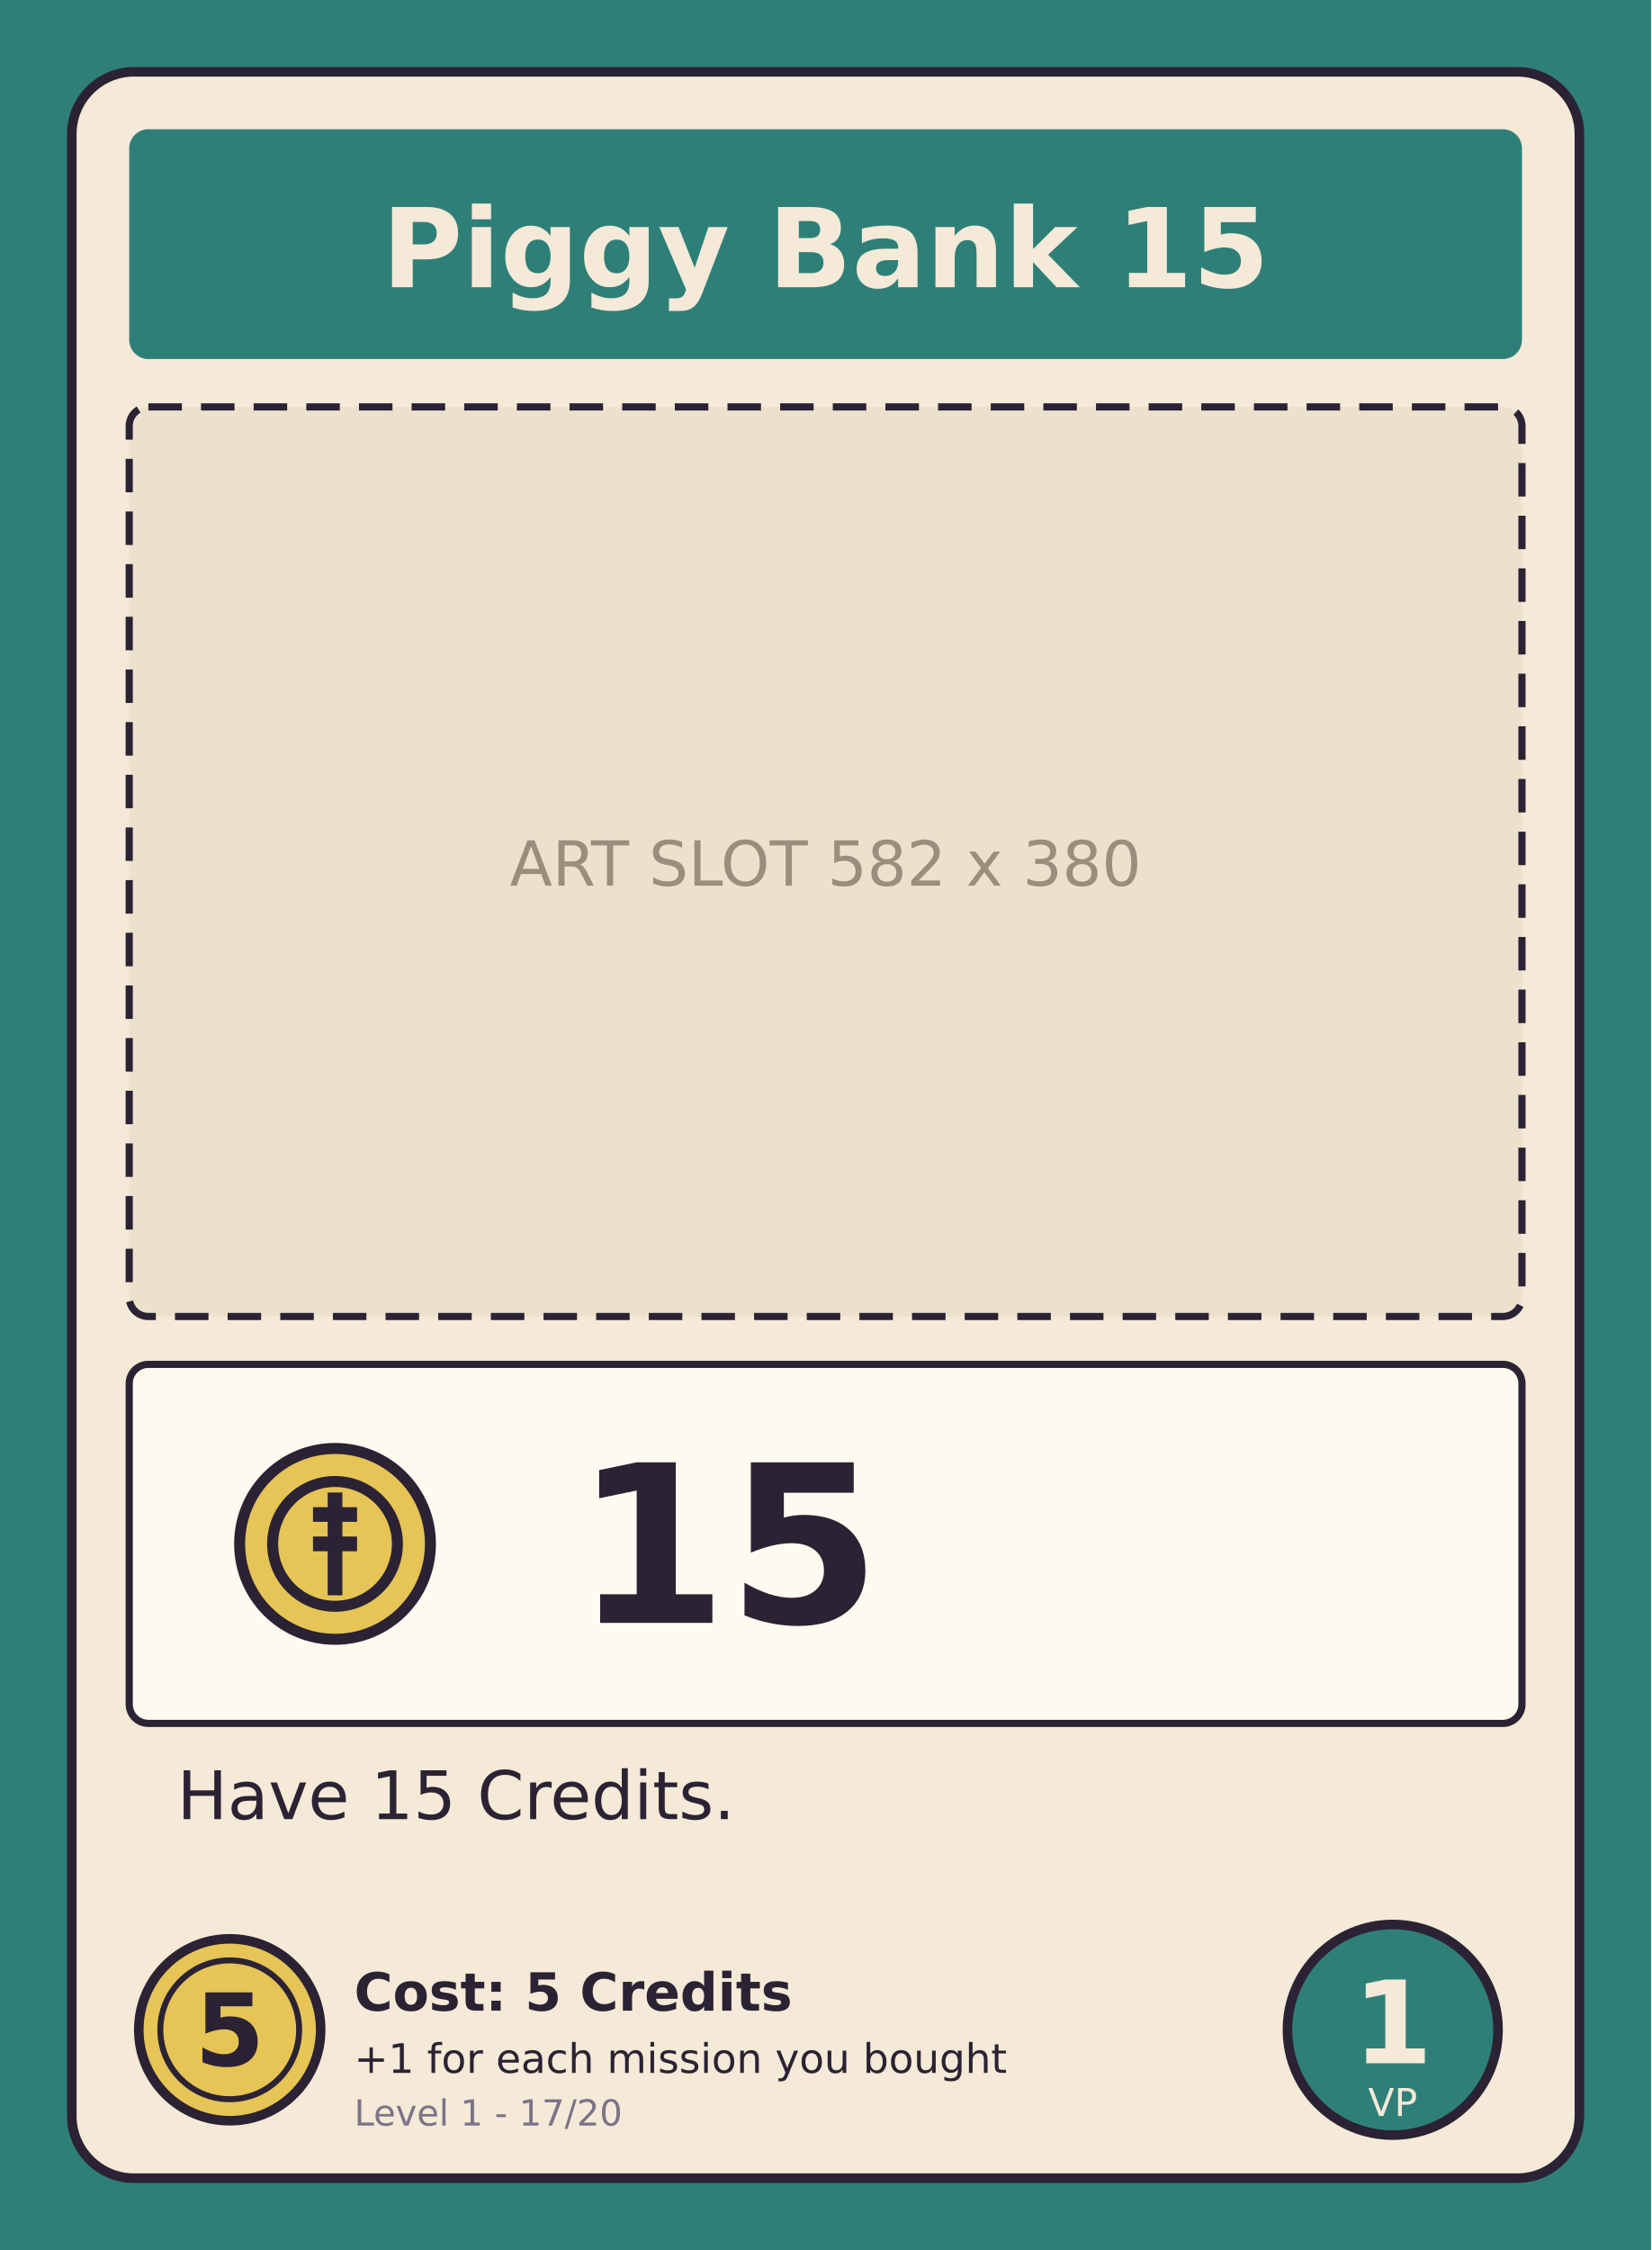
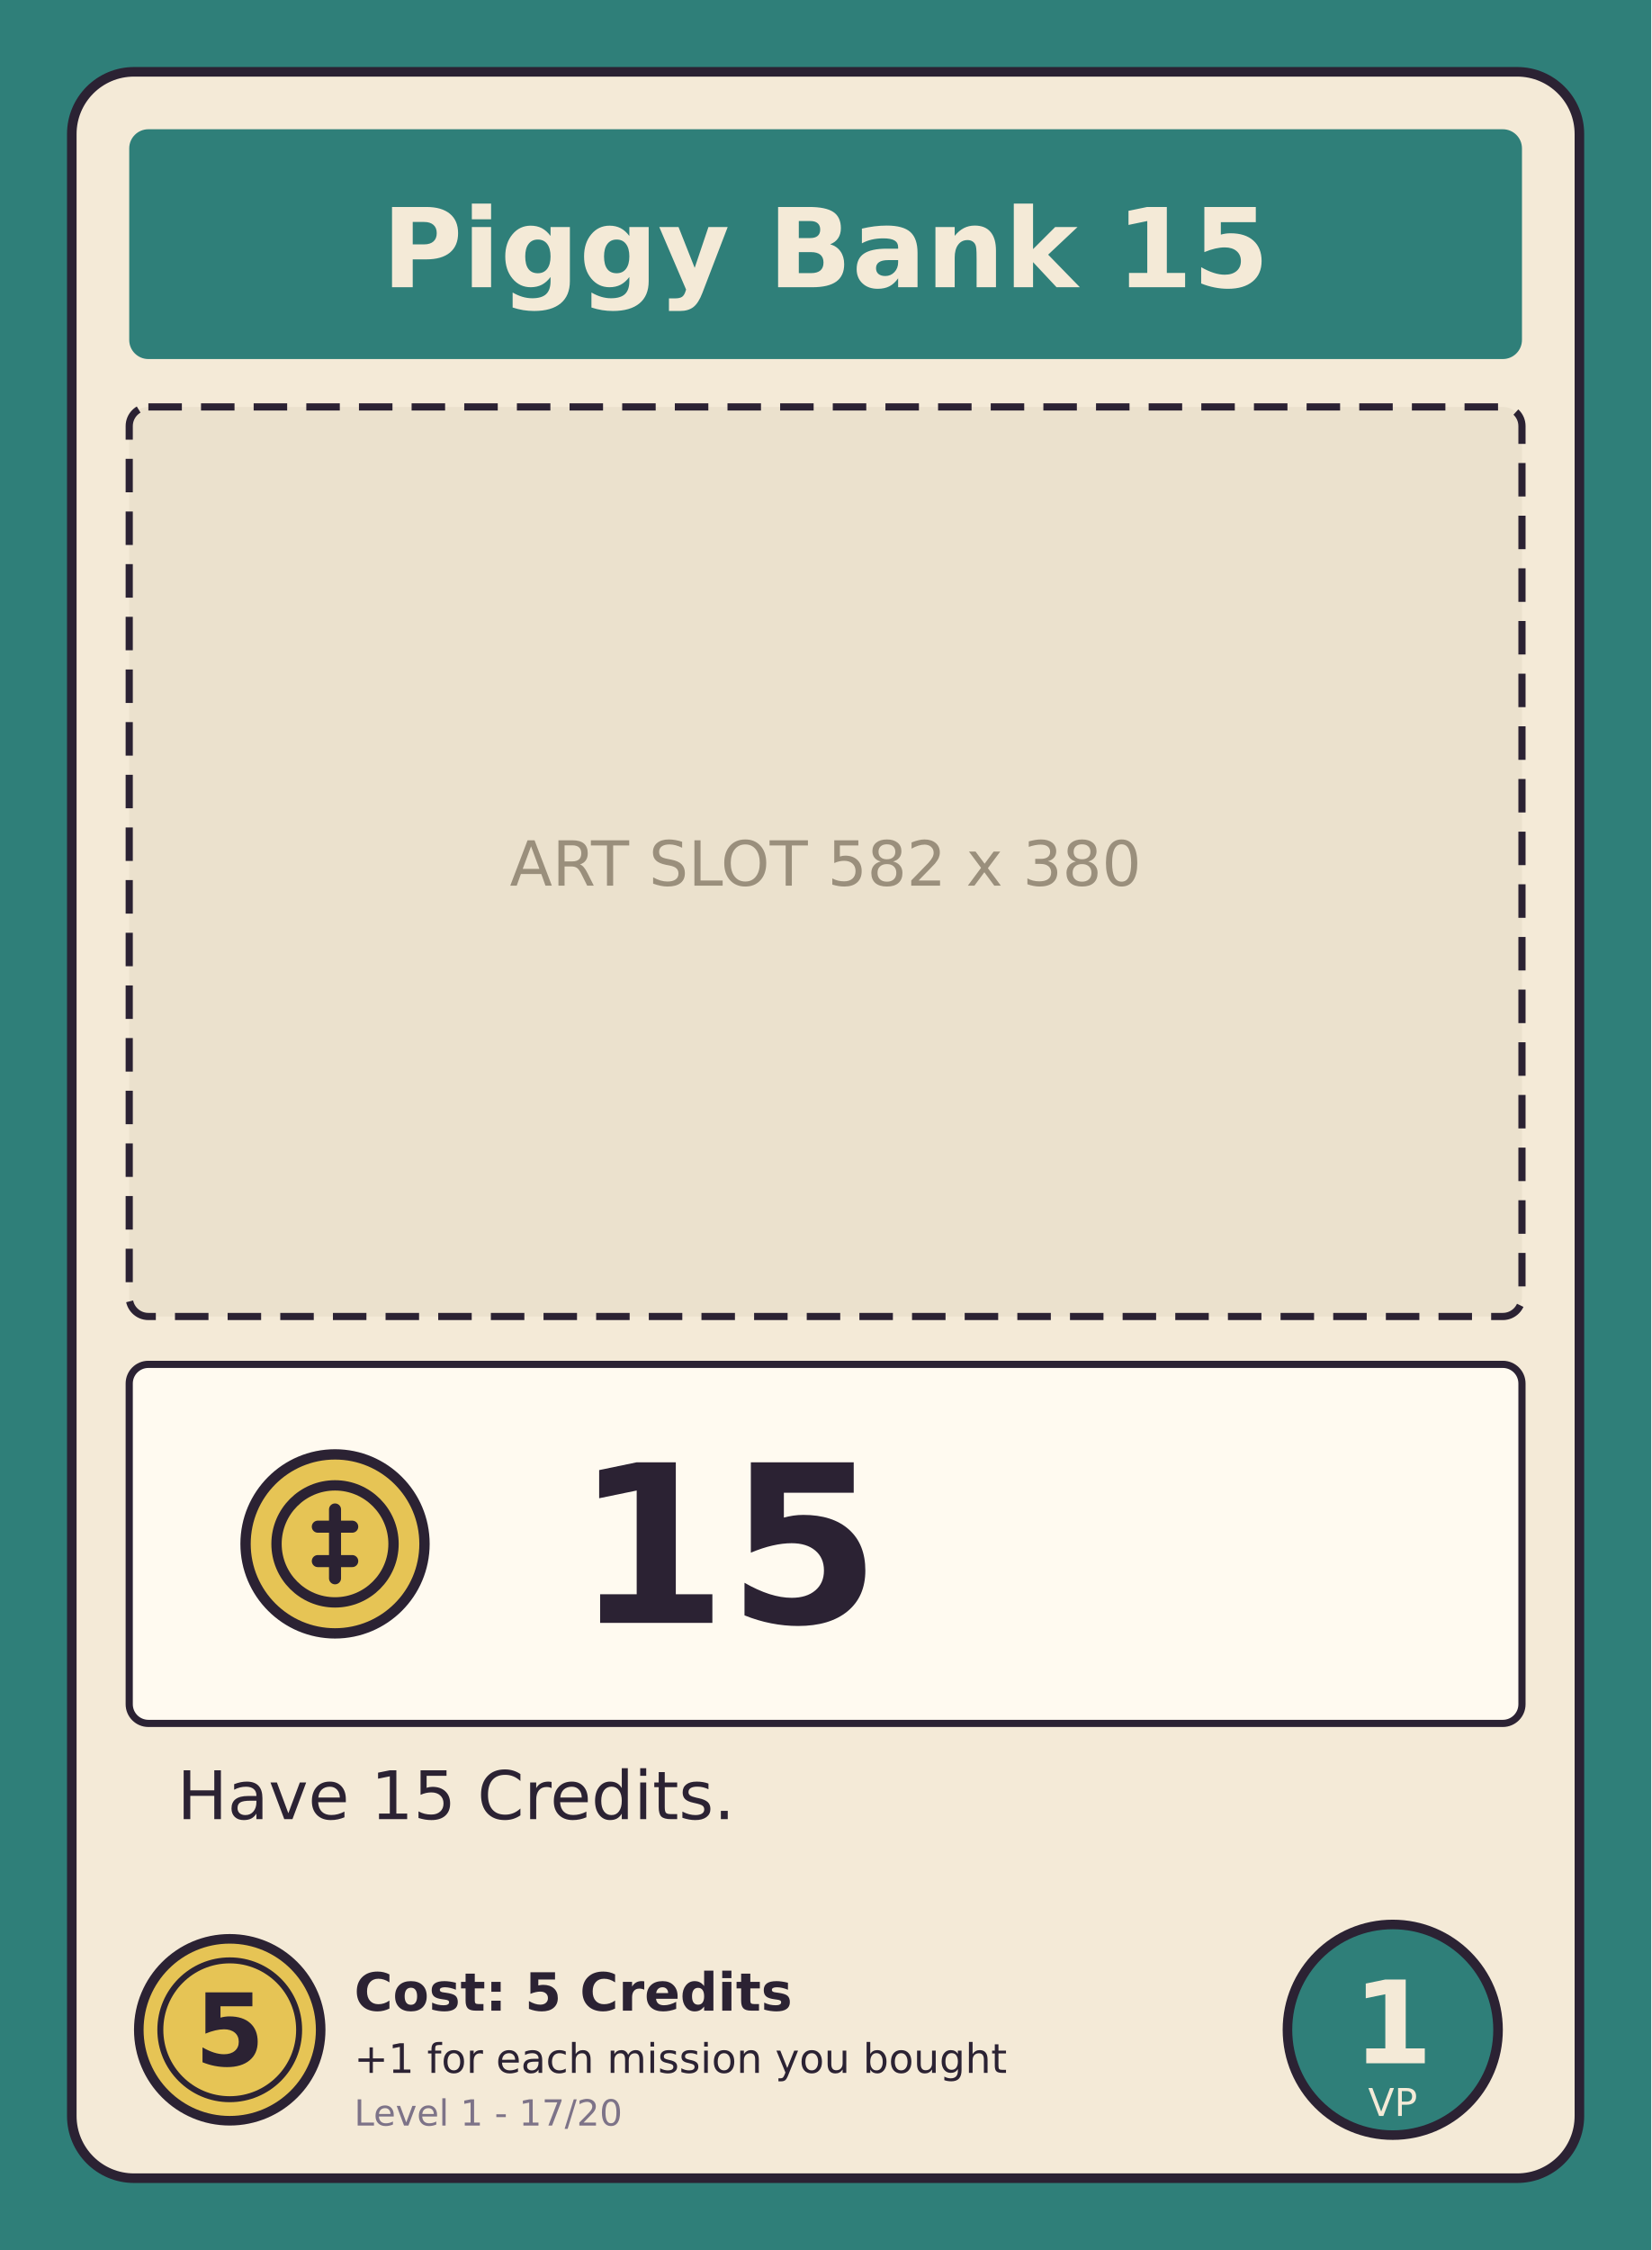
<svg xmlns="http://www.w3.org/2000/svg" viewBox="0 0 690 940" width="69.0mm" height="94.0mm" font-family="DejaVu Sans, Arial, sans-serif">
  <rect id="bleed" x="0" y="0" width="690" height="940" fill="#2f7f79" />
  <rect id="trim" x="30" y="30" width="630" height="880" rx="26" fill="#f4ead7" stroke="#2b2233" stroke-width="4" />
  <rect x="54" y="54" width="582" height="96" rx="8" fill="#2f7f79" />
  <text x="345.0" y="120" text-anchor="middle" font-size="46" font-weight="bold" fill="#f4ead7">Piggy Bank 15</text>
  <g id="art-slot">
    <rect x="54" y="170" width="582" height="380" rx="8" fill="#ebe1cd" stroke="#2b2233" stroke-width="3" stroke-dasharray="14 8" />
    <text class="placeholder" x="345.0" y="370" text-anchor="middle" font-size="26" fill="#9a8f7c">ART SLOT 582 x 380</text>
  </g>
  <rect x="54" y="570" width="582" height="150" rx="8" fill="#fffaf0" stroke="#2b2233" stroke-width="3" />
-   <g transform="translate(140,645) scale(1.533333)" stroke="#2b2233" stroke-width="3" stroke-linejoin="round" fill="none">
-     <circle cx="0" cy="0" r="26" fill="#e6c455" />
-     <circle cx="0" cy="0" r="17" />
-     <path d="M-6 -8 L6 -8 M-6 0 L6 0 M0 -14 L0 14" stroke-width="4" />
+   <g transform="translate(140.0,645.0) scale(1.438)" stroke="#2b2233" stroke-width="3" stroke-linejoin="round" stroke-linecap="round" fill="none">
+     <circle r="26" fill="#e6c455" />
+     <circle r="17" fill="none" />
+     <path d="M0 -10 V10 M-5 -5 H5 M-5 5 H5" stroke-width="3.5" />
  </g>
  <text x="240" y="678" font-size="92" font-weight="bold" fill="#2b2233">15</text>
  <text x="74" y="760" font-size="28" fill="#2b2233">Have 15 Credits.</text>
  <g id="cost">
    <circle cx="96" cy="848" r="38" fill="#e6c455" stroke="#2b2233" stroke-width="4" />
    <circle cx="96" cy="848" r="29" fill="none" stroke="#2b2233" stroke-width="2.5" />
    <text x="96" y="863" text-anchor="middle" font-size="42" font-weight="bold" fill="#2b2233">5</text>
  </g>
  <text x="148" y="840" font-size="22" font-weight="bold" fill="#2b2233">Cost: 5 Credits</text>
  <text x="148" y="866" font-size="17" fill="#2b2233">+1 for each mission you bought</text>
  <text x="148" y="888" font-size="15" fill="#7d7388">Level 1  -  17/20</text>
  <circle cx="582" cy="848" r="44" fill="#2f7f79" stroke="#2b2233" stroke-width="4" />
  <text x="582" y="862" text-anchor="middle" font-size="48" font-weight="bold" fill="#f4ead7">1</text>
  <text x="582" y="884" text-anchor="middle" font-size="16" fill="#f4ead7">VP</text>
</svg>
